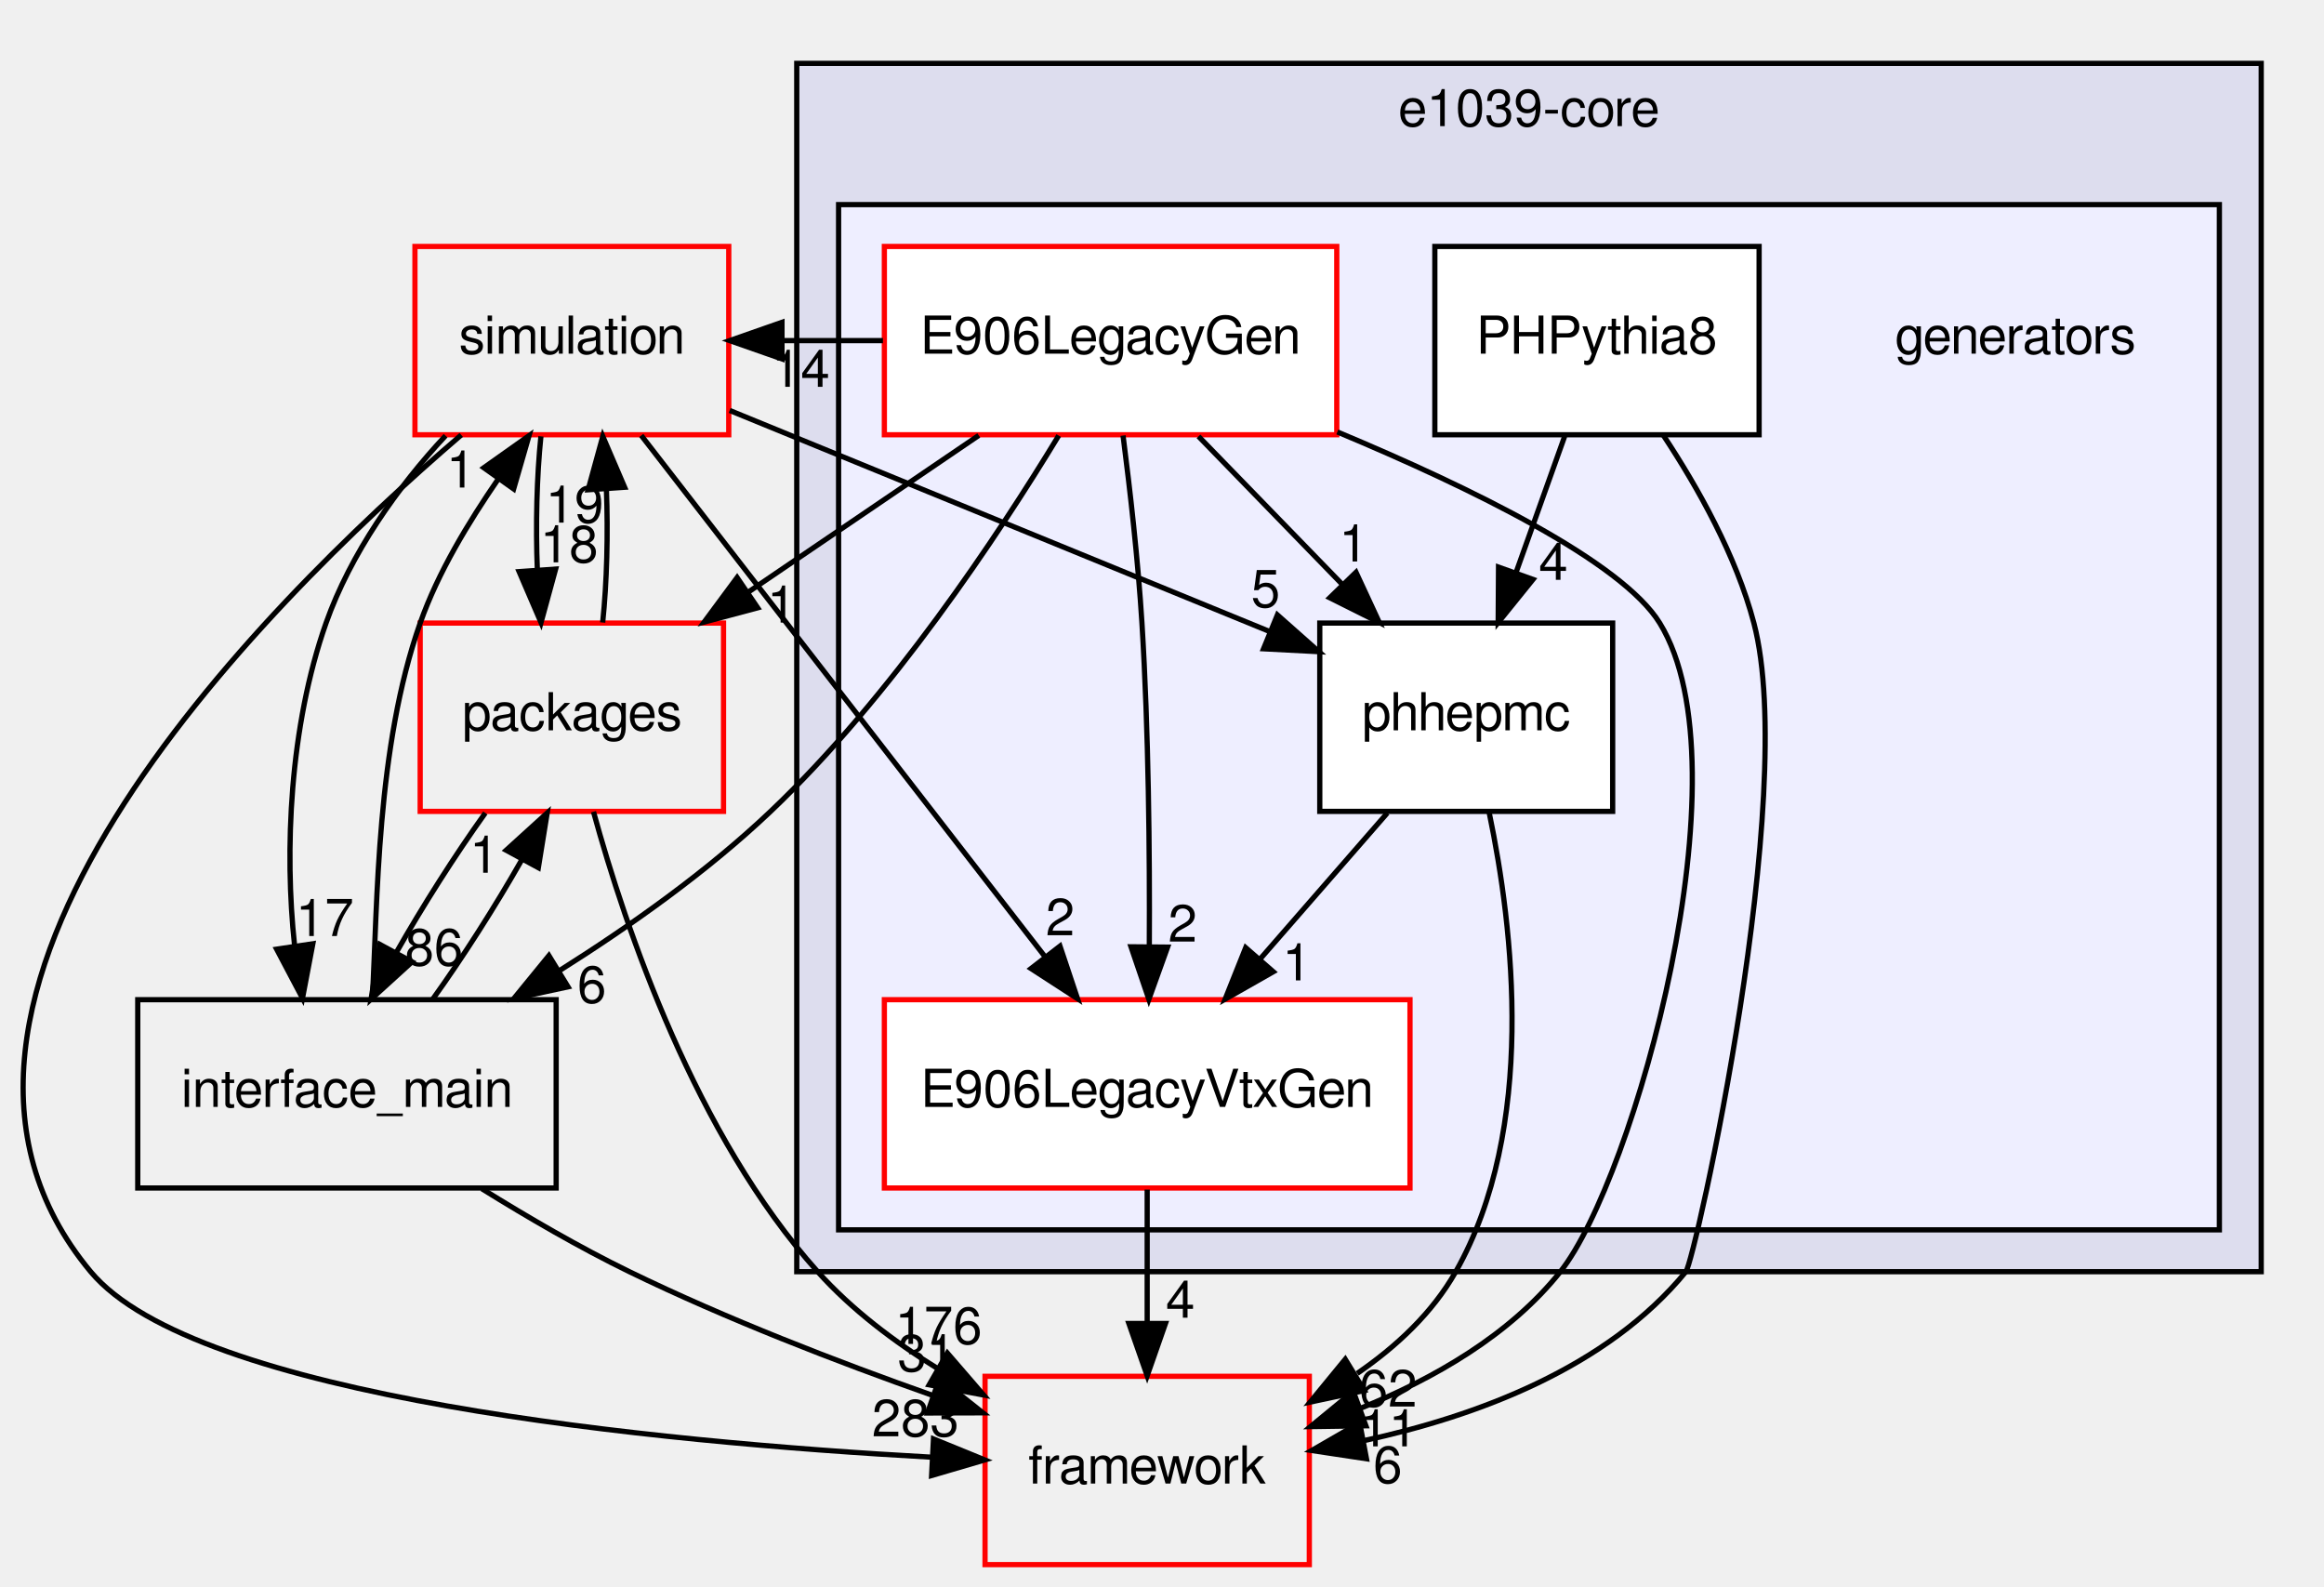
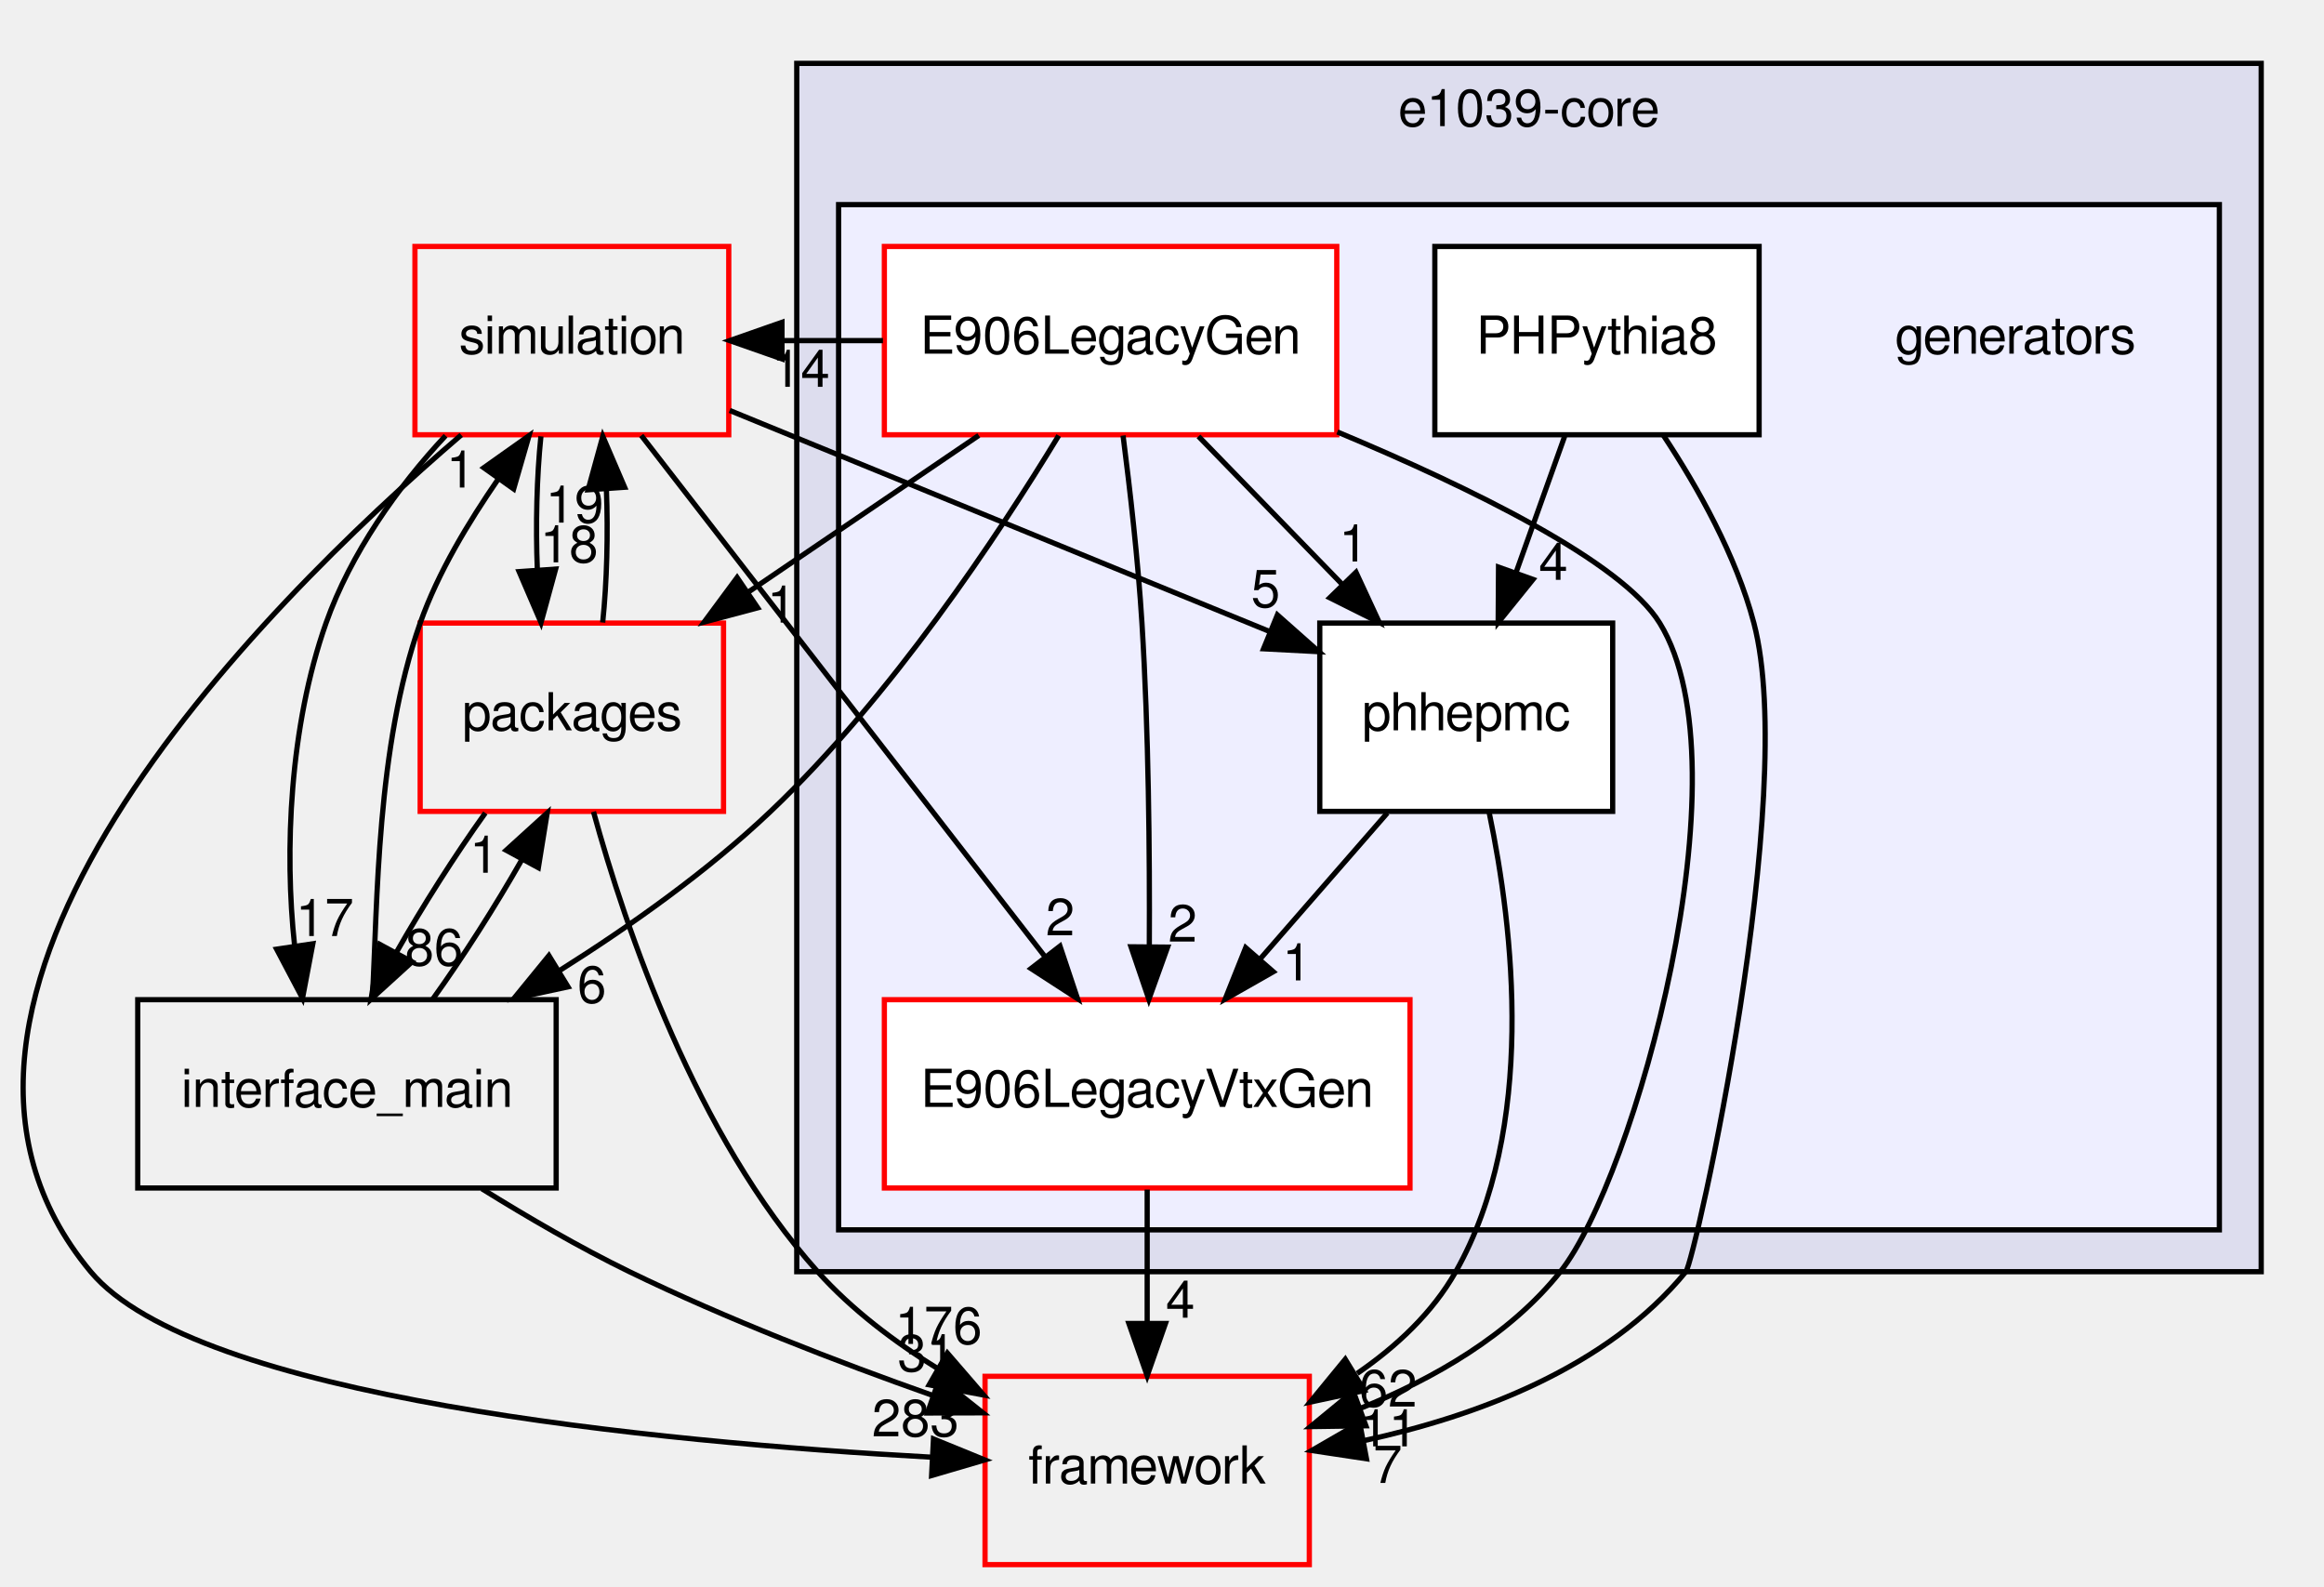
<svg xmlns="http://www.w3.org/2000/svg" xmlns:xlink="http://www.w3.org/1999/xlink" width="444pt" height="303pt" viewBox="0.00 0.00 444.34 303.00">
  <g id="graph0" class="graph" transform="scale(1 1) rotate(0) translate(4 299)">
    <g id="clust1" class="cluster">
      <g id="a_clust1">
        <a xlink:href="dir_7035d53134d2db8ceacffe687127f7fc.html" target="_top" xlink:title="e1039-core">
          <polygon fill="#ddddee" stroke="black" points="148.336,-56 148.336,-287 428.336,-287 428.336,-56 148.336,-56" />
          <text text-anchor="middle" x="288.336" y="-275" font-family="FreeSans" font-size="10.00">e1039-core</text>
        </a>
      </g>
    </g>
    <g id="clust2" class="cluster">
      <g id="a_clust2">
        <a xlink:href="dir_1a6567115d8fe4eed7adc9cd640ab127.html" target="_top">
          <polygon fill="#eeeeff" stroke="black" points="156.336,-64 156.336,-260 420.336,-260 420.336,-64 156.336,-64" />
        </a>
      </g>
    </g>
    <g id="node1" class="node">
      <text text-anchor="middle" x="381.336" y="-231.5" font-family="FreeSans" font-size="10.00">generators</text>
    </g>
    <g id="node2" class="node">
      <g id="a_node2">
        <a xlink:href="dir_7ea3cf3554778141e4c84ab6ef528d6b.html" target="_top" xlink:title="E906LegacyGen">
          <polygon fill="white" stroke="red" points="251.586,-252 165.086,-252 165.086,-216 251.586,-216 251.586,-252" />
          <text text-anchor="middle" x="208.336" y="-231.5" font-family="FreeSans" font-size="10.00">E906LegacyGen</text>
        </a>
      </g>
    </g>
    <g id="node6" class="node">
      <g id="a_node6">
        <a xlink:href="dir_0a538a087021ce8adf1d4849fdeba031.html" target="_top" xlink:title="simulation">
          <polygon fill="none" stroke="red" points="135.336,-252 75.336,-252 75.336,-216 135.336,-216 135.336,-252" />
          <text text-anchor="middle" x="105.336" y="-231.5" font-family="FreeSans" font-size="10.00">simulation</text>
        </a>
      </g>
    </g>
    <g id="edge17" class="edge">
      <path fill="none" stroke="black" d="M164.812,-234C158.403,-234 151.993,-234 145.584,-234" />
      <polygon fill="black" stroke="black" points="145.512,-230.5 135.512,-234 145.512,-237.5 145.512,-230.5" />
      <g id="a_edge17-headlabel">
        <a xlink:href="dir_000056_000074.html" target="_top" xlink:title="14">
          <text text-anchor="middle" x="149.106" y="-225.161" font-family="FreeSans" font-size="10.00">14</text>
        </a>
      </g>
    </g>
    <g id="node7" class="node">
      <g id="a_node7">
        <a xlink:href="dir_5e295cd396ed00d01dcf10a6f0e423f9.html" target="_top" xlink:title="packages">
          <polygon fill="none" stroke="red" points="134.336,-180 76.336,-180 76.336,-144 134.336,-144 134.336,-180" />
          <text text-anchor="middle" x="105.336" y="-159.5" font-family="FreeSans" font-size="10.00">packages</text>
        </a>
      </g>
    </g>
    <g id="edge18" class="edge">
      <path fill="none" stroke="black" d="M183.139,-215.876C169.921,-206.893 153.544,-195.763 139.229,-186.034" />
      <polygon fill="black" stroke="black" points="140.867,-182.916 130.629,-180.19 136.933,-188.705 140.867,-182.916" />
      <g id="a_edge18-headlabel">
        <a xlink:href="dir_000056_000070.html" target="_top" xlink:title="1">
          <text text-anchor="middle" x="145.436" y="-180.088" font-family="FreeSans" font-size="10.00">1</text>
        </a>
      </g>
    </g>
    <g id="node3" class="node">
      <g id="a_node3">
        <a xlink:href="dir_5423efcba057f4c1ef44ba423b1d942f.html" target="_top" xlink:title="E906LegacyVtxGen">
          <polygon fill="white" stroke="red" points="265.586,-108 165.086,-108 165.086,-72 265.586,-72 265.586,-108" />
          <text text-anchor="middle" x="215.336" y="-87.5" font-family="FreeSans" font-size="10.00">E906LegacyVtxGen</text>
        </a>
      </g>
    </g>
    <g id="edge19" class="edge">
      <path fill="none" stroke="black" d="M210.724,-215.853C212.055,-205.495 213.59,-192.015 214.336,-180 215.62,-159.309 215.833,-135.863 215.744,-118.231" />
      <polygon fill="black" stroke="black" points="219.243,-118.05 215.658,-108.081 212.243,-118.11 219.243,-118.05" />
      <g id="a_edge19-headlabel">
        <a xlink:href="dir_000056_000058.html" target="_top" xlink:title="2">
          <text text-anchor="middle" x="222.113" y="-119.12" font-family="FreeSans" font-size="10.00">2</text>
        </a>
      </g>
    </g>
    <g id="node8" class="node">
      <g id="a_node8">
        <a xlink:href="dir_21fa564a88be47a3879b0c5d4f9e77d5.html" target="_top" xlink:title="interface_main">
          <polygon fill="none" stroke="black" points="102.336,-108 22.336,-108 22.336,-72 102.336,-72 102.336,-108" />
          <text text-anchor="middle" x="62.336" y="-87.5" font-family="FreeSans" font-size="10.00">interface_main</text>
        </a>
      </g>
    </g>
    <g id="edge20" class="edge">
      <path fill="none" stroke="black" d="M198.422,-215.845C186.858,-196.802 166.364,-165.874 143.336,-144 131.342,-132.607 116.595,-122.139 102.986,-113.57" />
      <polygon fill="black" stroke="black" points="104.605,-110.457 94.248,-108.222 100.95,-116.427 104.605,-110.457" />
      <g id="a_edge20-headlabel">
        <a xlink:href="dir_000056_000062.html" target="_top" xlink:title="6">
          <text text-anchor="middle" x="109.153" y="-107.411" font-family="FreeSans" font-size="10.00">6</text>
        </a>
      </g>
    </g>
    <g id="node4" class="node">
      <g id="a_node4">
        <a xlink:href="dir_87fe4235a70b0022344c07fb2c51b78b.html" target="_top" xlink:title="phhepmc">
          <polygon fill="white" stroke="black" points="304.336,-180 248.336,-180 248.336,-144 304.336,-144 304.336,-180" />
          <text text-anchor="middle" x="276.336" y="-159.5" font-family="FreeSans" font-size="10.00">phhepmc</text>
        </a>
      </g>
    </g>
    <g id="edge21" class="edge">
      <path fill="none" stroke="black" d="M225.145,-215.697C233.462,-207.135 243.641,-196.656 252.726,-187.304" />
      <polygon fill="black" stroke="black" points="255.263,-189.716 259.72,-180.104 250.242,-184.838 255.263,-189.716" />
      <g id="a_edge21-headlabel">
        <a xlink:href="dir_000056_000060.html" target="_top" xlink:title="1">
          <text text-anchor="middle" x="254.795" y="-191.773" font-family="FreeSans" font-size="10.00">1</text>
        </a>
      </g>
    </g>
    <g id="node9" class="node">
      <g id="a_node9">
        <a xlink:href="dir_ec5b6dea0f546bb9c4903c2bcb98e114.html" target="_top" xlink:title="framework">
          <polygon fill="none" stroke="red" points="246.336,-36 184.336,-36 184.336,-0 246.336,-0 246.336,-36" />
          <text text-anchor="middle" x="215.336" y="-15.5" font-family="FreeSans" font-size="10.00">framework</text>
        </a>
      </g>
    </g>
    <g id="edge22" class="edge">
      <path fill="none" stroke="black" d="M251.692,-216.539C277.307,-205.835 306.112,-191.739 313.336,-180 330.436,-152.214 308.389,-73.639 294.336,-56 284.675,-43.873 270.107,-35.528 256.101,-29.88" />
      <polygon fill="black" stroke="black" points="257.156,-26.539 246.563,-26.387 254.749,-33.112 257.156,-26.539" />
      <g id="a_edge22-headlabel">
        <a xlink:href="dir_000056_000051.html" target="_top" xlink:title="11">
          <text text-anchor="middle" x="261.508" y="-22.609" font-family="FreeSans" font-size="10.00">11</text>
        </a>
      </g>
    </g>
    <g id="edge11" class="edge">
      <path fill="none" stroke="black" d="M215.336,-71.697C215.336,-63.983 215.336,-54.712 215.336,-46.112" />
      <polygon fill="black" stroke="black" points="218.836,-46.104 215.336,-36.104 211.836,-46.104 218.836,-46.104" />
      <g id="a_edge11-headlabel">
        <a xlink:href="dir_000058_000051.html" target="_top" xlink:title="4">
          <text text-anchor="middle" x="221.675" y="-47.199" font-family="FreeSans" font-size="10.00">4</text>
        </a>
      </g>
    </g>
    <g id="edge15" class="edge">
      <path fill="none" stroke="black" d="M261.257,-143.697C253.944,-135.305 245.026,-125.07 237.001,-115.861" />
      <polygon fill="black" stroke="black" points="239.45,-113.344 230.241,-108.104 234.172,-117.943 239.45,-113.344" />
      <g id="a_edge15-headlabel">
        <a xlink:href="dir_000060_000058.html" target="_top" xlink:title="1">
          <text text-anchor="middle" x="243.952" y="-111.689" font-family="FreeSans" font-size="10.00">1</text>
        </a>
      </g>
    </g>
    <g id="edge16" class="edge">
      <path fill="none" stroke="black" d="M280.739,-143.702C285.321,-121.753 289.868,-83.453 274.336,-56 269.886,-48.134 263.004,-41.707 255.49,-36.549" />
      <polygon fill="black" stroke="black" points="256.849,-33.279 246.487,-31.067 253.208,-39.258 256.849,-33.279" />
      <g id="a_edge16-headlabel">
        <a xlink:href="dir_000060_000051.html" target="_top" xlink:title="62">
          <text text-anchor="middle" x="261.395" y="-30.223" font-family="FreeSans" font-size="10.00">62</text>
        </a>
      </g>
    </g>
    <g id="node5" class="node">
      <g id="a_node5">
        <a xlink:href="dir_bcd1872663ac44f546fafc467b8e7364.html" target="_top" xlink:title="PHPythia8">
          <polygon fill="white" stroke="black" points="332.336,-252 270.336,-252 270.336,-216 332.336,-216 332.336,-252" />
          <text text-anchor="middle" x="301.336" y="-231.5" font-family="FreeSans" font-size="10.00">PHPythia8</text>
        </a>
      </g>
    </g>
    <g id="edge9" class="edge">
      <path fill="none" stroke="black" d="M314.062,-215.845C320.622,-205.923 327.943,-192.883 331.336,-180 339.978,-147.187 320.02,-58.056 318.336,-56 303.264,-37.6 278.305,-28.348 256.732,-23.697" />
      <polygon fill="black" stroke="black" points="257.266,-20.236 246.79,-21.815 255.964,-27.114 257.266,-20.236" />
      <g id="a_edge9-headlabel">
-         <a xlink:href="dir_000061_000051.html" target="_top" xlink:title="6">
-           <text text-anchor="middle" x="261.326" y="-15.615" font-family="FreeSans" font-size="10.00">6</text>
+         <a xlink:href="dir_000061_000051.html" target="_top" xlink:title="7">
+           <text text-anchor="middle" x="261.326" y="-15.615" font-family="FreeSans" font-size="10.00">7</text>
        </a>
      </g>
    </g>
    <g id="edge10" class="edge">
      <path fill="none" stroke="black" d="M295.156,-215.697C292.341,-207.813 288.944,-198.304 285.817,-189.546" />
      <polygon fill="black" stroke="black" points="289.104,-188.345 282.445,-180.104 282.512,-190.699 289.104,-188.345" />
      <g id="a_edge10-headlabel">
        <a xlink:href="dir_000061_000060.html" target="_top" xlink:title="4">
          <text text-anchor="middle" x="292.987" y="-188.275" font-family="FreeSans" font-size="10.00">4</text>
        </a>
      </g>
    </g>
    <g id="edge1" class="edge">
      <path fill="none" stroke="black" d="M99.42,-215.697C98.624,-207.983 98.398,-198.712 98.74,-190.112" />
      <polygon fill="black" stroke="black" points="102.234,-190.324 99.441,-180.104 95.251,-189.836 102.234,-190.324" />
      <g id="a_edge1-headlabel">
        <a xlink:href="dir_000074_000070.html" target="_top" xlink:title="18">
          <text text-anchor="middle" x="104.816" y="-191.608" font-family="FreeSans" font-size="10.00">18</text>
        </a>
      </g>
    </g>
    <g id="edge2" class="edge">
      <path fill="none" stroke="black" d="M118.604,-215.871C137.847,-191.031 173.624,-144.846 195.86,-116.142" />
      <polygon fill="black" stroke="black" points="198.663,-118.238 202.02,-108.189 193.129,-113.951 198.663,-118.238" />
      <g id="a_edge2-headlabel">
        <a xlink:href="dir_000074_000058.html" target="_top" xlink:title="2">
          <text text-anchor="middle" x="198.706" y="-120.319" font-family="FreeSans" font-size="10.00">2</text>
        </a>
      </g>
    </g>
    <g id="edge3" class="edge">
      <path fill="none" stroke="black" d="M81.193,-215.819C72.067,-206.089 63.005,-193.24 58.336,-180 51.355,-160.207 50.367,-136.407 52.32,-118.401" />
      <polygon fill="black" stroke="black" points="55.815,-118.693 53.837,-108.284 48.893,-117.655 55.815,-118.693" />
      <g id="a_edge3-headlabel">
        <a xlink:href="dir_000074_000062.html" target="_top" xlink:title="17">
          <text text-anchor="middle" x="58.09" y="-120.169" font-family="FreeSans" font-size="10.00">17</text>
        </a>
      </g>
    </g>
    <g id="edge4" class="edge">
      <path fill="none" stroke="black" d="M135.514,-220.647C164.237,-208.888 207.559,-191.154 238.563,-178.463" />
      <polygon fill="black" stroke="black" points="240.233,-181.561 248.162,-174.533 237.581,-175.083 240.233,-181.561" />
      <g id="a_edge4-headlabel">
        <a xlink:href="dir_000074_000060.html" target="_top" xlink:title="5">
          <text text-anchor="middle" x="237.982" y="-183.05" font-family="FreeSans" font-size="10.00">5</text>
        </a>
      </g>
    </g>
    <g id="edge5" class="edge">
      <path fill="none" stroke="black" d="M84.192,-215.965C45.334,-182.646 -29.68,-107.611 13.336,-56 33.398,-31.929 121.149,-23.47 174.172,-20.532" />
      <polygon fill="black" stroke="black" points="174.476,-24.021 184.284,-20.015 174.118,-17.03 174.476,-24.021" />
      <g id="a_edge5-headlabel">
        <a xlink:href="dir_000074_000051.html" target="_top" xlink:title="283">
          <text text-anchor="middle" x="171.031" y="-24.54" font-family="FreeSans" font-size="10.00">283</text>
        </a>
      </g>
    </g>
    <g id="edge6" class="edge">
      <path fill="none" stroke="black" d="M111.231,-180.104C112.036,-187.791 112.273,-197.054 111.94,-205.665" />
      <polygon fill="black" stroke="black" points="108.444,-205.48 111.252,-215.697 115.428,-205.96 108.444,-205.48" />
      <g id="a_edge6-headlabel">
        <a xlink:href="dir_000070_000074.html" target="_top" xlink:title="19">
          <text text-anchor="middle" x="105.858" y="-199.2" font-family="FreeSans" font-size="10.00">19</text>
        </a>
      </g>
    </g>
    <g id="edge7" class="edge">
      <path fill="none" stroke="black" d="M88.791,-143.697C83.013,-135.644 76.814,-125.894 71.75,-116.982" />
      <polygon fill="black" stroke="black" points="74.784,-115.235 66.948,-108.104 68.627,-118.565 74.784,-115.235" />
      <g id="a_edge7-headlabel">
        <a xlink:href="dir_000070_000062.html" target="_top" xlink:title="86">
          <text text-anchor="middle" x="78.991" y="-114.546" font-family="FreeSans" font-size="10.00">86</text>
        </a>
      </g>
    </g>
    <g id="edge8" class="edge">
      <path fill="none" stroke="black" d="M109.471,-143.936C115.618,-121.543 129.02,-82.037 152.336,-56 158.804,-48.776 167.028,-42.568 175.381,-37.412" />
      <polygon fill="black" stroke="black" points="177.138,-40.439 184.064,-32.422 173.65,-34.37 177.138,-40.439" />
      <g id="a_edge8-headlabel">
        <a xlink:href="dir_000070_000051.html" target="_top" xlink:title="176">
          <text text-anchor="middle" x="175.436" y="-42.191" font-family="FreeSans" font-size="10.00">176</text>
        </a>
      </g>
    </g>
    <g id="edge12" class="edge">
      <path fill="none" stroke="black" d="M67.191,-108.284C68.213,-126.634 67.945,-156.211 76.336,-180 79.765,-189.723 85.563,-199.235 91.205,-207.456" />
      <polygon fill="black" stroke="black" points="88.502,-209.694 97.147,-215.819 94.208,-205.64 88.502,-209.694" />
      <g id="a_edge12-headlabel">
        <a xlink:href="dir_000062_000074.html" target="_top" xlink:title="1">
          <text text-anchor="middle" x="84.105" y="-205.908" font-family="FreeSans" font-size="10.00">1</text>
        </a>
      </g>
    </g>
    <g id="edge13" class="edge">
      <path fill="none" stroke="black" d="M78.738,-108.104C84.508,-116.129 90.713,-125.871 95.796,-134.797" />
      <polygon fill="black" stroke="black" points="92.779,-136.574 100.622,-143.697 98.932,-133.237 92.779,-136.574" />
      <g id="a_edge13-headlabel">
        <a xlink:href="dir_000062_000070.html" target="_top" xlink:title="1">
          <text text-anchor="middle" x="88.569" y="-132.268" font-family="FreeSans" font-size="10.00">1</text>
        </a>
      </g>
    </g>
    <g id="edge14" class="edge">
      <path fill="none" stroke="black" d="M88.137,-71.852C96.888,-66.412 106.853,-60.617 116.336,-56 134.849,-46.986 156.154,-38.765 174.247,-32.374" />
      <polygon fill="black" stroke="black" points="175.628,-35.6 183.93,-29.018 173.335,-28.986 175.628,-35.6" />
      <g id="a_edge14-headlabel">
        <a xlink:href="dir_000062_000051.html" target="_top" xlink:title="31">
          <text text-anchor="middle" x="173.161" y="-36.96" font-family="FreeSans" font-size="10.00">31</text>
        </a>
      </g>
    </g>
  </g>
</svg>
